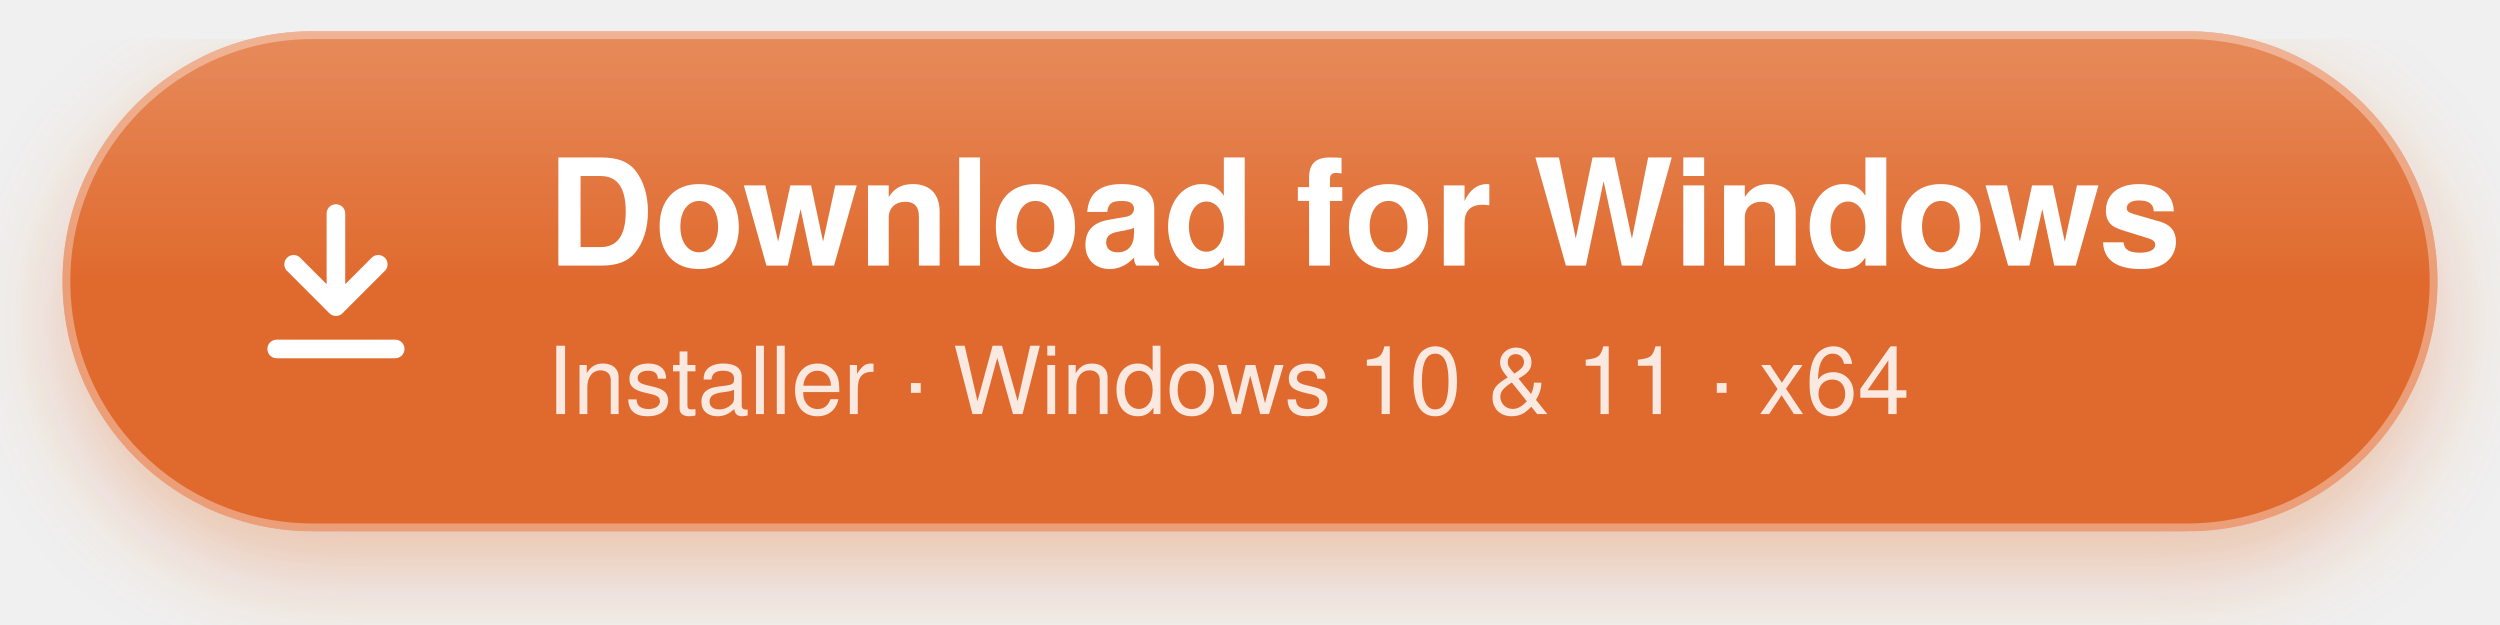
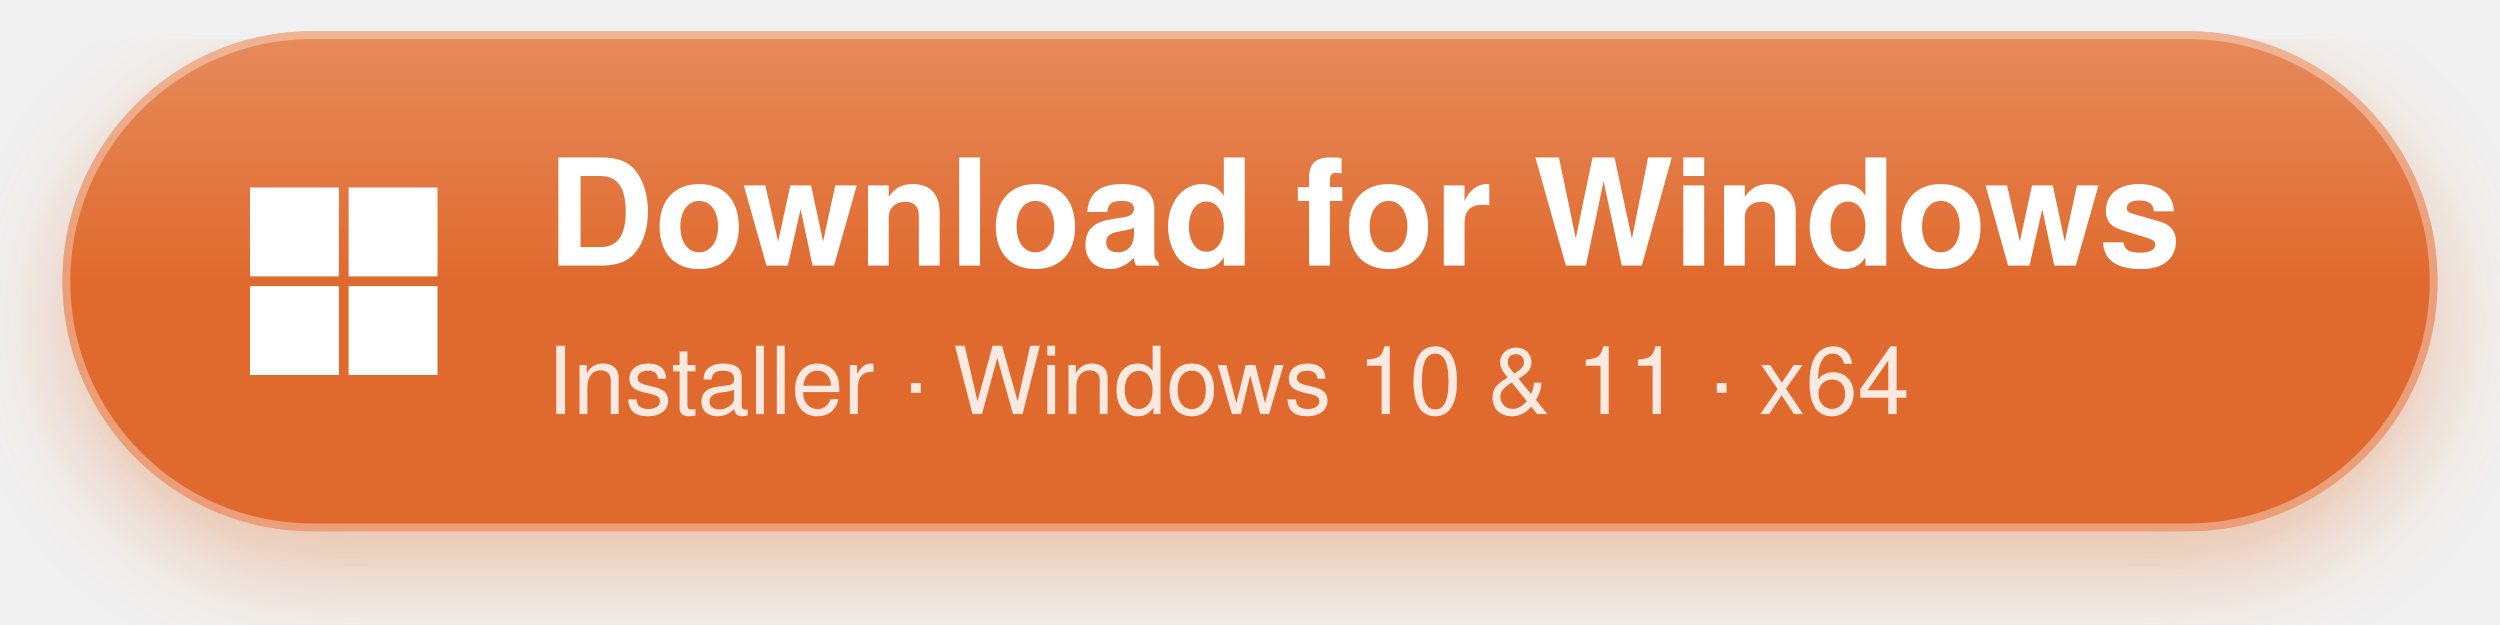
<svg xmlns="http://www.w3.org/2000/svg" width="320" height="80" viewBox="0 0 320 80" role="img" aria-label="Download DBForge for Windows">
  <defs>
    <filter id="s" x="-10%" y="-30%" width="120%" height="170%">
      <feDropShadow dx="0" dy="5" stdDeviation="6" flood-color="rgba(224,106,46,0.35)" />
    </filter>
    <linearGradient id="h" x1="0" y1="0" x2="0" y2="1">
      <stop offset="0" stop-color="#FFFFFF" stop-opacity="0.22" />
      <stop offset="0.5" stop-color="#FFFFFF" stop-opacity="0" />
    </linearGradient>
  </defs>
  <g filter="url(#s)">
    <rect x="8" y="4" width="304" height="64" rx="32" fill="#E06A2E" />
    <rect x="8" y="4" width="304" height="64" rx="32" fill="url(#h)" />
    <rect x="8.5" y="4.5" width="303" height="63" rx="31.5" fill="none" stroke="#FFFFFF" stroke-opacity="0.35" />
  </g>
-   <g transform="translate(30 23) scale(1.0833)" fill="none" stroke="#FFFFFF" stroke-width="2.2" stroke-linecap="round" stroke-linejoin="round">
-     <path d="M12 4v11M7 10l5 5 5-5M5 20h14" />
+   <g transform="translate(32 24) scale(1)" fill="#FFFFFF">
+     <path d="M0,0H11.377V11.372H0ZM12.623,0H24V11.372H12.623ZM0,12.623H11.377V24H0Zm12.623,0H24V24H12.623" />
  </g>
  <g font-family="-apple-system, BlinkMacSystemFont, 'SF Pro Text', 'Helvetica Neue', Helvetica, Arial, sans-serif" fill="#FFFFFF">
    <text x="70" y="34" font-size="19" font-weight="600">Download for Windows</text>
    <text x="70" y="53" font-size="12" fill-opacity="0.85">Installer · Windows 10 &amp; 11 · x64</text>
  </g>
</svg>
